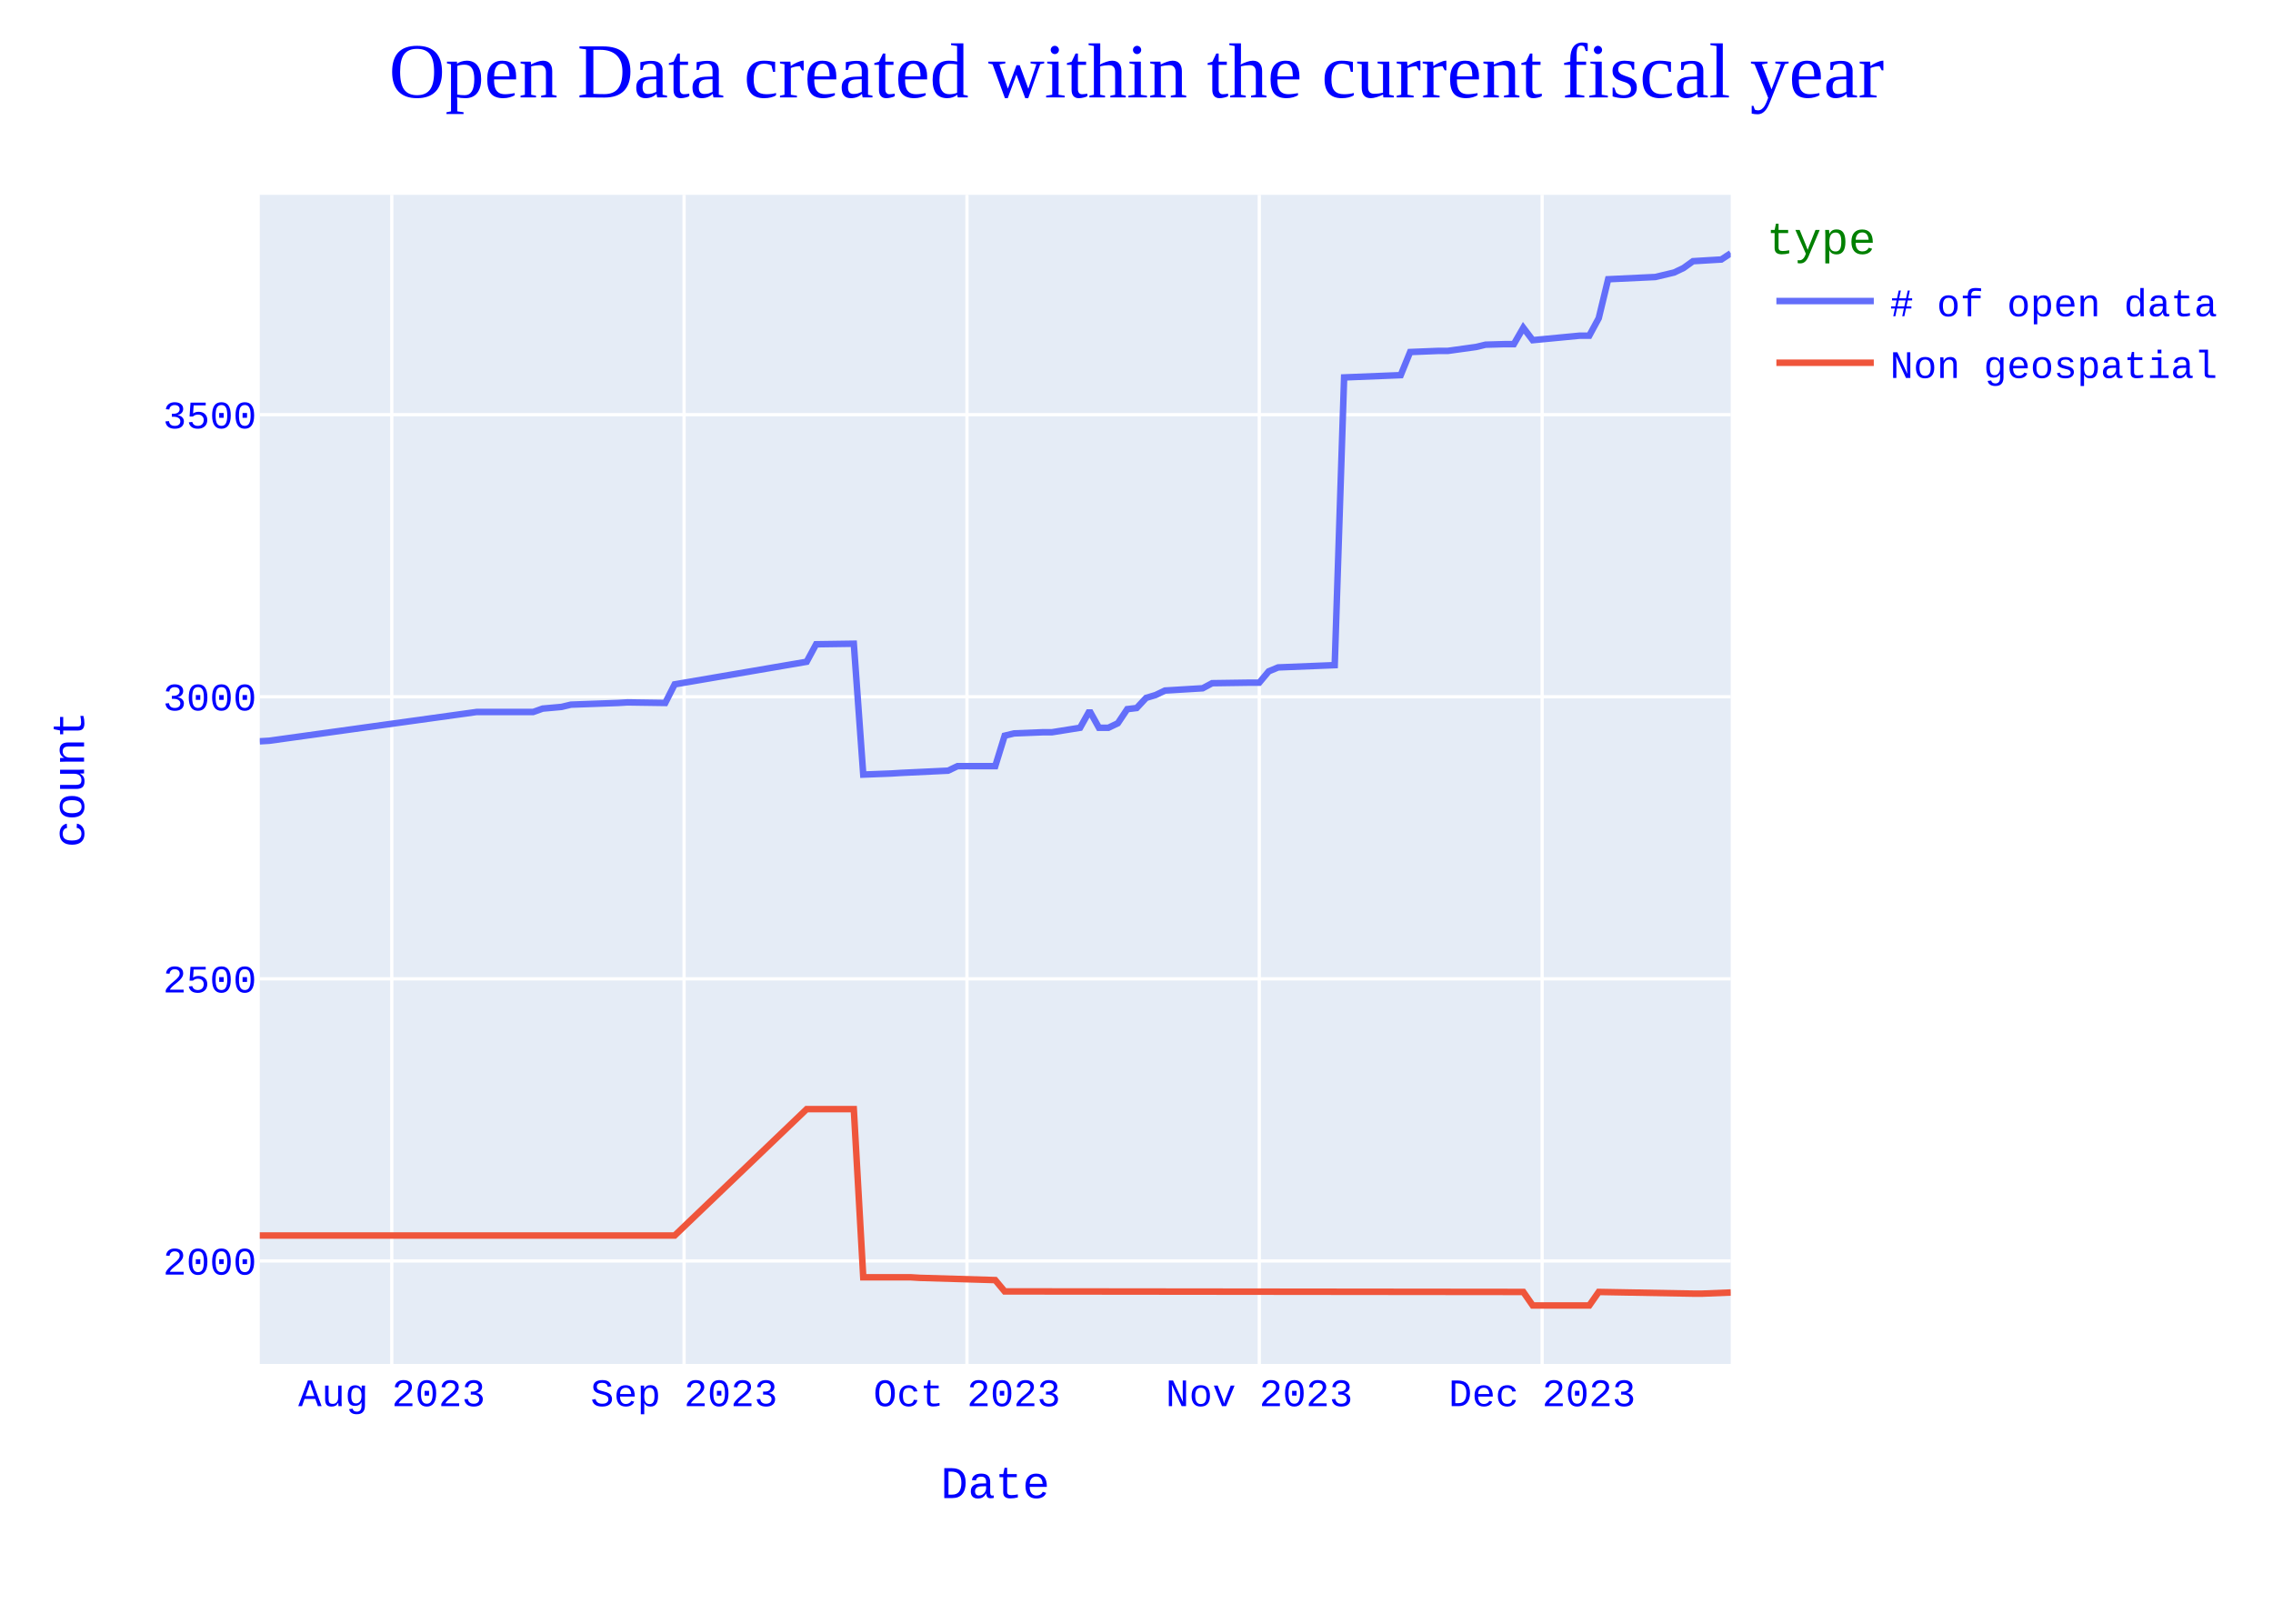
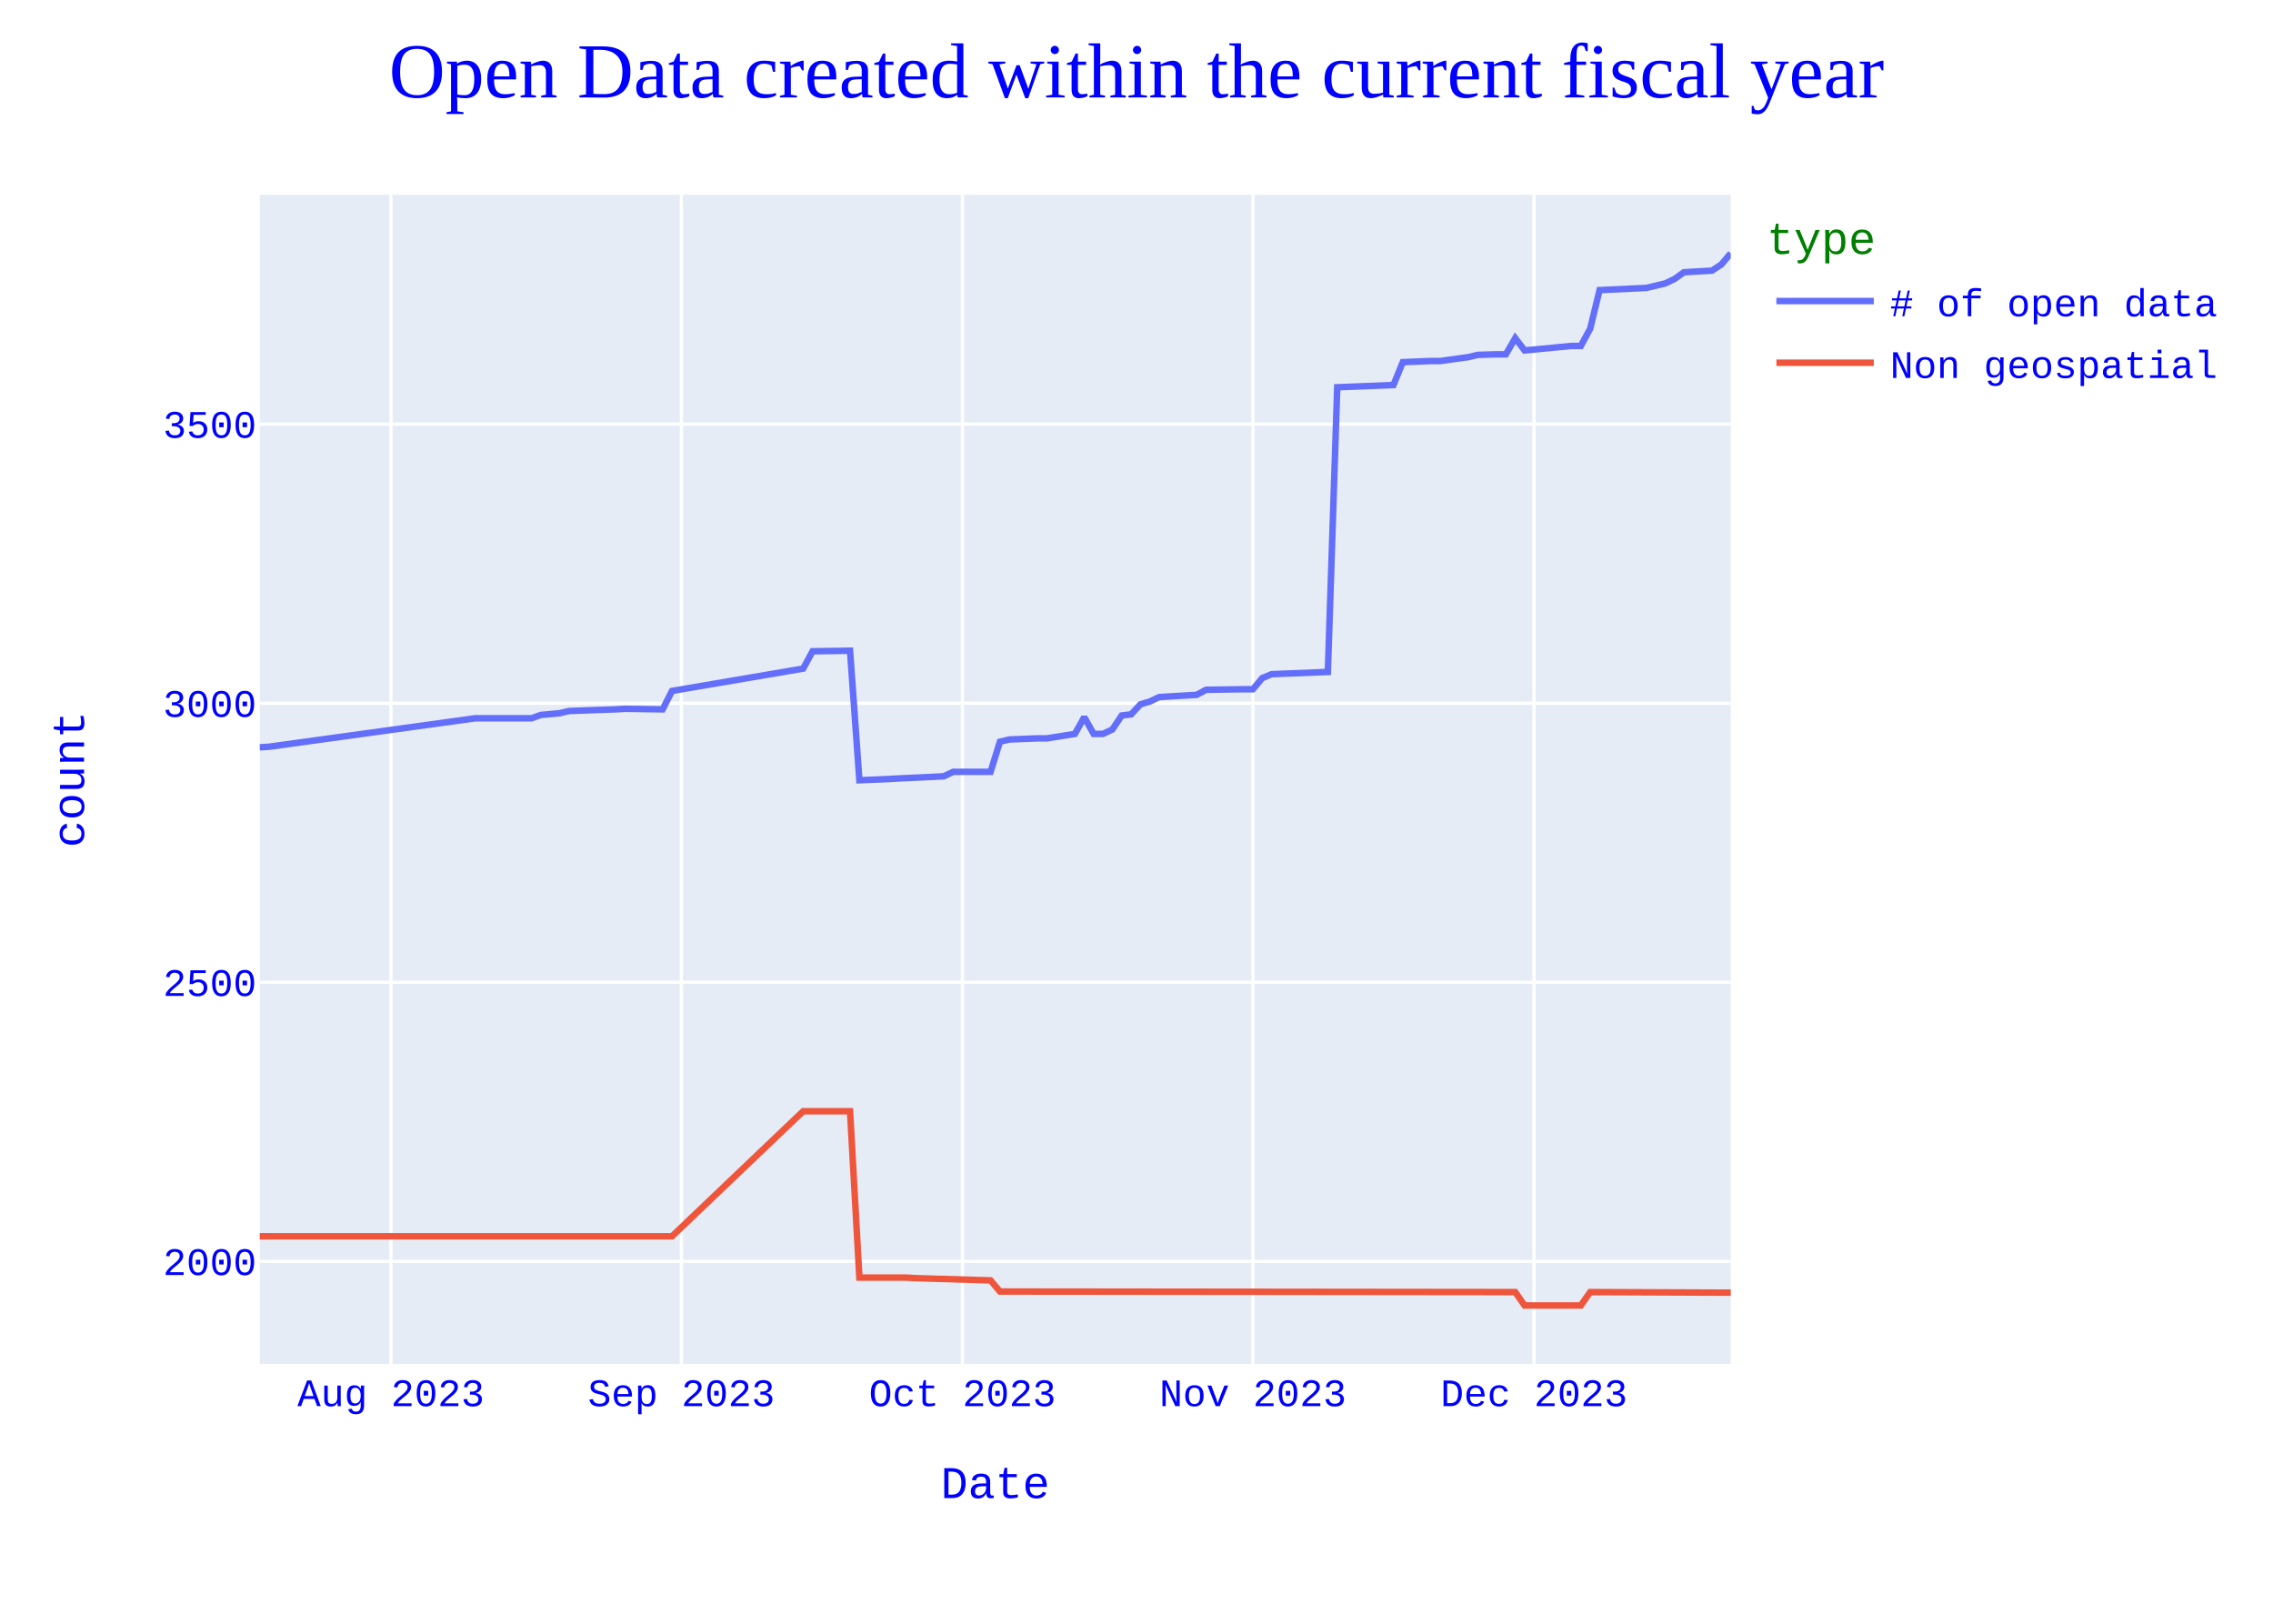
<svg xmlns="http://www.w3.org/2000/svg" class="main-svg" width="700" height="500" style="" viewBox="0 0 700 500">
  <rect x="0" y="0" width="700" height="500" style="fill: rgb(255, 255, 255); fill-opacity: 1;" />
-   <defs id="defs-24500e">
+   <defs id="defs-a3fccc">
    <g class="clips">
-       <clipPath id="clip24500exyplot" class="plotclip">
+       <clipPath id="clipa3fcccxyplot" class="plotclip">
        <rect width="453" height="360" />
      </clipPath>
-       <clipPath class="axesclip" id="clip24500ex">
+       <clipPath class="axesclip" id="clipa3fcccx">
        <rect x="80" y="0" width="453" height="500" />
      </clipPath>
-       <clipPath class="axesclip" id="clip24500ey">
+       <clipPath class="axesclip" id="clipa3fcccy">
        <rect x="0" y="60" width="700" height="360" />
      </clipPath>
-       <clipPath class="axesclip" id="clip24500exy">
+       <clipPath class="axesclip" id="clipa3fcccxy">
        <rect x="80" y="60" width="453" height="360" />
      </clipPath>
    </g>
    <g class="gradients" />
    <g class="patterns" />
  </defs>
  <g class="bglayer">
    <rect class="bg" x="80" y="60" width="453" height="360" style="fill: rgb(229, 236, 246); fill-opacity: 1; stroke-width: 0;" />
  </g>
  <g class="layer-below">
    <g class="imagelayer" />
    <g class="shapelayer" />
  </g>
  <g class="cartesianlayer">
    <g class="subplot xy">
      <g class="layer-subplot">
        <g class="shapelayer" />
        <g class="imagelayer" />
      </g>
      <g class="minor-gridlayer">
        <g class="x" />
        <g class="y" />
      </g>
      <g class="gridlayer">
        <g class="x">
-           <path class="xgrid crisp" transform="translate(120.65,0)" d="M0,60v360" style="stroke: rgb(255, 255, 255); stroke-opacity: 1; stroke-width: 1px;" />
-           <path class="xgrid crisp" transform="translate(210.67,0)" d="M0,60v360" style="stroke: rgb(255, 255, 255); stroke-opacity: 1; stroke-width: 1px;" />
-           <path class="xgrid crisp" transform="translate(297.79,0)" d="M0,60v360" style="stroke: rgb(255, 255, 255); stroke-opacity: 1; stroke-width: 1px;" />
-           <path class="xgrid crisp" transform="translate(387.81,0)" d="M0,60v360" style="stroke: rgb(255, 255, 255); stroke-opacity: 1; stroke-width: 1px;" />
-           <path class="xgrid crisp" transform="translate(474.92,0)" d="M0,60v360" style="stroke: rgb(255, 255, 255); stroke-opacity: 1; stroke-width: 1px;" />
+           <path class="xgrid crisp" transform="translate(120.39,0)" d="M0,60v360" style="stroke: rgb(255, 255, 255); stroke-opacity: 1; stroke-width: 1px;" />
+           <path class="xgrid crisp" transform="translate(209.84,0)" d="M0,60v360" style="stroke: rgb(255, 255, 255); stroke-opacity: 1; stroke-width: 1px;" />
+           <path class="xgrid crisp" transform="translate(296.4,0)" d="M0,60v360" style="stroke: rgb(255, 255, 255); stroke-opacity: 1; stroke-width: 1px;" />
+           <path class="xgrid crisp" transform="translate(385.85,0)" d="M0,60v360" style="stroke: rgb(255, 255, 255); stroke-opacity: 1; stroke-width: 1px;" />
+           <path class="xgrid crisp" transform="translate(472.41,0)" d="M0,60v360" style="stroke: rgb(255, 255, 255); stroke-opacity: 1; stroke-width: 1px;" />
        </g>
        <g class="y">
-           <path class="ygrid crisp" transform="translate(0,388.28)" d="M80,0h453" style="stroke: rgb(255, 255, 255); stroke-opacity: 1; stroke-width: 1px;" />
-           <path class="ygrid crisp" transform="translate(0,301.41)" d="M80,0h453" style="stroke: rgb(255, 255, 255); stroke-opacity: 1; stroke-width: 1px;" />
-           <path class="ygrid crisp" transform="translate(0,214.55)" d="M80,0h453" style="stroke: rgb(255, 255, 255); stroke-opacity: 1; stroke-width: 1px;" />
-           <path class="ygrid crisp" transform="translate(0,127.69)" d="M80,0h453" style="stroke: rgb(255, 255, 255); stroke-opacity: 1; stroke-width: 1px;" />
+           <path class="ygrid crisp" transform="translate(0,388.42)" d="M80,0h453" style="stroke: rgb(255, 255, 255); stroke-opacity: 1; stroke-width: 1px;" />
+           <path class="ygrid crisp" transform="translate(0,302.48)" d="M80,0h453" style="stroke: rgb(255, 255, 255); stroke-opacity: 1; stroke-width: 1px;" />
+           <path class="ygrid crisp" transform="translate(0,216.54)" d="M80,0h453" style="stroke: rgb(255, 255, 255); stroke-opacity: 1; stroke-width: 1px;" />
+           <path class="ygrid crisp" transform="translate(0,130.6)" d="M80,0h453" style="stroke: rgb(255, 255, 255); stroke-opacity: 1; stroke-width: 1px;" />
        </g>
      </g>
      <g class="zerolinelayer" />
      <path class="xlines-below" />
      <path class="ylines-below" />
      <g class="overlines-below" />
      <g class="xaxislayer-below" />
      <g class="yaxislayer-below" />
      <g class="overaxes-below" />
-       <g class="plot" transform="translate(80,60)" clip-path="url(#clip24500exyplot)">
+       <g class="plot" transform="translate(80,60)" clip-path="url(#clipa3fcccxyplot)">
        <g class="scatterlayer mlayer">
-           <g class="trace scatter trace5e05b1" style="stroke-miterlimit: 2; opacity: 1;">
+           <g class="trace scatter trace1e28ee" style="stroke-miterlimit: 2; opacity: 1;">
            <g class="fills" />
            <g class="errorbars" />
            <g class="lines">
-               <path class="js-line" d="M453,18L450.1,19.91L447.19,20.08L441.38,20.43L438.48,22.52L435.58,23.91L429.77,25.3L415.25,25.99L412.35,37.98L409.44,43.36L406.54,43.36L392.02,44.75L389.12,40.93L386.21,45.97L383.31,45.97L377.5,46.14L374.6,46.84L365.88,48.05L362.98,48.05L354.27,48.4L351.37,55.52L333.94,56.22L331.04,144.82L313.62,145.52L310.71,146.73L307.81,150.21L304.9,150.21L293.29,150.38L290.38,151.94L278.77,152.64L275.87,154.03L272.96,154.9L270.06,158.02L267.15,158.37L264.25,162.71L261.35,164.1L258.44,164.1L255.54,158.89L252.63,164.1L243.92,165.49L241.02,165.49L232.31,165.84L229.4,166.54L226.5,175.92L223.6,175.92L214.88,175.92L211.98,177.31L197.46,178L194.56,178.18L185.85,178.52L182.94,138.22L171.33,138.39L168.42,143.78L127.77,150.73L124.87,156.46L113.25,156.29L110.35,156.46L95.83,156.98L92.92,157.68L87.12,158.2L84.21,159.24L66.79,159.24L2.9,168.1L0,168.27" style="vector-effect: none; fill: none; stroke: rgb(99, 110, 250); stroke-opacity: 1; stroke-width: 2px; opacity: 1;" />
+               <path class="js-line" d="M453,18L450.11,21.44L447.23,23.33L438.57,23.84L435.69,25.91L432.8,27.28L427.03,28.66L412.61,29.34L409.72,41.2L406.83,46.53L403.95,46.53L389.52,47.91L386.64,44.13L383.75,49.11L380.87,49.11L375.1,49.28L372.21,49.97L363.55,51.17L360.67,51.17L352.01,51.52L349.13,58.56L331.82,59.25L328.93,146.91L311.62,147.6L308.73,148.8L305.85,152.24L302.96,152.24L291.42,152.41L288.54,153.96L276.99,154.65L274.11,156.02L271.22,156.88L268.34,159.98L265.45,160.32L262.57,164.62L259.68,165.99L256.8,165.99L253.91,160.84L251.03,165.99L242.37,167.37L239.48,167.37L230.83,167.71L227.94,168.4L225.06,177.68L222.17,177.68L213.52,177.68L210.63,179.05L196.2,179.74L193.32,179.91L184.66,180.26L181.78,140.38L170.24,140.55L167.35,145.88L126.96,152.76L124.07,158.43L112.53,158.26L109.64,158.43L95.22,158.94L92.33,159.63L86.56,160.15L83.68,161.18L66.36,161.18L2.89,169.94L0,170.12" style="vector-effect: none; fill: none; stroke: rgb(99, 110, 250); stroke-opacity: 1; stroke-width: 2px; opacity: 1;" />
            </g>
            <g class="points" />
            <g class="text" />
          </g>
-           <g class="trace scatter trace6612c9" style="stroke-miterlimit: 2; opacity: 1;">
+           <g class="trace scatter trace66314f" style="stroke-miterlimit: 2; opacity: 1;">
            <g class="fills" />
            <g class="errorbars" />
            <g class="lines">
-               <path class="js-line" d="M453,338L444.29,338.35L441.38,338.35L412.35,337.83L409.44,342L392.02,342L389.12,337.83L229.4,337.66L226.5,334.18L203.27,333.49L200.37,333.31L185.85,333.31L182.94,281.54L168.42,281.54L127.77,320.46L0,320.46" style="vector-effect: none; fill: none; stroke: rgb(239, 85, 59); stroke-opacity: 1; stroke-width: 2px; opacity: 1;" />
+               <path class="js-line" d="M453,338.05L409.72,337.87L406.83,342L389.52,342L386.64,337.87L227.94,337.7L225.06,334.27L201.97,333.58L199.09,333.41L184.66,333.41L181.78,282.18L167.35,282.18L126.96,320.69L0,320.69" style="vector-effect: none; fill: none; stroke: rgb(239, 85, 59); stroke-opacity: 1; stroke-width: 2px; opacity: 1;" />
            </g>
            <g class="points" />
            <g class="text" />
          </g>
        </g>
      </g>
      <g class="overplot" />
      <path class="xlines-above crisp" d="M0,0" style="fill: none;" />
      <path class="ylines-above crisp" d="M0,0" style="fill: none;" />
      <g class="overlines-above" />
      <g class="xaxislayer-above">
        <g class="xtick">
-           <text text-anchor="middle" x="0" y="433" transform="translate(120.65,0)" style="font-family: 'Courier New'; font-size: 12px; fill: rgb(0, 0, 255); fill-opacity: 1; white-space: pre; opacity: 1;">Aug 2023</text>
+           <text text-anchor="middle" x="0" y="433" transform="translate(120.39,0)" style="font-family: 'Courier New'; font-size: 12px; fill: rgb(0, 0, 255); fill-opacity: 1; white-space: pre; opacity: 1;">Aug 2023</text>
        </g>
        <g class="xtick">
-           <text text-anchor="middle" x="0" y="433" style="font-family: 'Courier New'; font-size: 12px; fill: rgb(0, 0, 255); fill-opacity: 1; white-space: pre; opacity: 1;" transform="translate(210.67,0)">Sep 2023</text>
+           <text text-anchor="middle" x="0" y="433" style="font-family: 'Courier New'; font-size: 12px; fill: rgb(0, 0, 255); fill-opacity: 1; white-space: pre; opacity: 1;" transform="translate(209.84,0)">Sep 2023</text>
        </g>
        <g class="xtick">
-           <text text-anchor="middle" x="0" y="433" style="font-family: 'Courier New'; font-size: 12px; fill: rgb(0, 0, 255); fill-opacity: 1; white-space: pre; opacity: 1;" transform="translate(297.79,0)">Oct 2023</text>
+           <text text-anchor="middle" x="0" y="433" style="font-family: 'Courier New'; font-size: 12px; fill: rgb(0, 0, 255); fill-opacity: 1; white-space: pre; opacity: 1;" transform="translate(296.4,0)">Oct 2023</text>
        </g>
        <g class="xtick">
-           <text text-anchor="middle" x="0" y="433" style="font-family: 'Courier New'; font-size: 12px; fill: rgb(0, 0, 255); fill-opacity: 1; white-space: pre; opacity: 1;" transform="translate(387.81,0)">Nov 2023</text>
+           <text text-anchor="middle" x="0" y="433" style="font-family: 'Courier New'; font-size: 12px; fill: rgb(0, 0, 255); fill-opacity: 1; white-space: pre; opacity: 1;" transform="translate(385.85,0)">Nov 2023</text>
        </g>
        <g class="xtick">
-           <text text-anchor="middle" x="0" y="433" style="font-family: 'Courier New'; font-size: 12px; fill: rgb(0, 0, 255); fill-opacity: 1; white-space: pre; opacity: 1;" transform="translate(474.92,0)">Dec 2023</text>
+           <text text-anchor="middle" x="0" y="433" style="font-family: 'Courier New'; font-size: 12px; fill: rgb(0, 0, 255); fill-opacity: 1; white-space: pre; opacity: 1;" transform="translate(472.41,0)">Dec 2023</text>
        </g>
      </g>
      <g class="yaxislayer-above">
        <g class="ytick">
-           <text text-anchor="end" x="79" y="4.2" transform="translate(0,388.28)" style="font-family: 'Courier New'; font-size: 12px; fill: rgb(0, 0, 255); fill-opacity: 1; white-space: pre; opacity: 1;">2000</text>
+           <text text-anchor="end" x="79" y="4.2" transform="translate(0,388.42)" style="font-family: 'Courier New'; font-size: 12px; fill: rgb(0, 0, 255); fill-opacity: 1; white-space: pre; opacity: 1;">2000</text>
        </g>
        <g class="ytick">
-           <text text-anchor="end" x="79" y="4.2" style="font-family: 'Courier New'; font-size: 12px; fill: rgb(0, 0, 255); fill-opacity: 1; white-space: pre; opacity: 1;" transform="translate(0,301.41)">2500</text>
+           <text text-anchor="end" x="79" y="4.2" style="font-family: 'Courier New'; font-size: 12px; fill: rgb(0, 0, 255); fill-opacity: 1; white-space: pre; opacity: 1;" transform="translate(0,302.48)">2500</text>
        </g>
        <g class="ytick">
-           <text text-anchor="end" x="79" y="4.2" style="font-family: 'Courier New'; font-size: 12px; fill: rgb(0, 0, 255); fill-opacity: 1; white-space: pre; opacity: 1;" transform="translate(0,214.55)">3000</text>
+           <text text-anchor="end" x="79" y="4.2" style="font-family: 'Courier New'; font-size: 12px; fill: rgb(0, 0, 255); fill-opacity: 1; white-space: pre; opacity: 1;" transform="translate(0,216.54)">3000</text>
        </g>
        <g class="ytick">
-           <text text-anchor="end" x="79" y="4.2" style="font-family: 'Courier New'; font-size: 12px; fill: rgb(0, 0, 255); fill-opacity: 1; white-space: pre; opacity: 1;" transform="translate(0,127.69)">3500</text>
+           <text text-anchor="end" x="79" y="4.2" style="font-family: 'Courier New'; font-size: 12px; fill: rgb(0, 0, 255); fill-opacity: 1; white-space: pre; opacity: 1;" transform="translate(0,130.6)">3500</text>
        </g>
      </g>
      <g class="overaxes-above" />
    </g>
  </g>
  <g class="polarlayer" />
  <g class="smithlayer" />
  <g class="ternarylayer" />
  <g class="geolayer" />
  <g class="funnelarealayer" />
  <g class="pielayer" />
  <g class="iciclelayer" />
  <g class="treemaplayer" />
  <g class="sunburstlayer" />
  <g class="glimages" />
-   <defs id="topdefs-24500e">
+   <defs id="topdefs-a3fccc">
    <g class="clips" />
-     <clipPath id="legend24500e">
+     <clipPath id="legenda3fccc">
      <rect width="146" height="67" x="0" y="0" />
    </clipPath>
  </defs>
  <g class="layer-above">
    <g class="imagelayer" />
    <g class="shapelayer" />
  </g>
  <g class="infolayer">
    <g class="legend" pointer-events="all" transform="translate(542.06,60)">
      <rect class="bg" shape-rendering="crispEdges" style="stroke: rgb(68, 68, 68); stroke-opacity: 1; fill: rgb(255, 255, 255); fill-opacity: 1; stroke-width: 0px;" width="146" height="67" x="0" y="0" />
-       <g class="scrollbox" transform="" clip-path="url(#legend24500e)">
+       <g class="scrollbox" transform="" clip-path="url(#legenda3fccc)">
        <text class="legendtitletext" text-anchor="start" x="2" y="18.2" style="font-family: 'Courier New'; font-size: 14px; fill: rgb(0, 128, 0); fill-opacity: 1; white-space: pre;">type</text>
        <g class="groups" transform="">
          <g class="traces" transform="translate(0,32.7)" style="opacity: 1;">
            <text class="legendtext" text-anchor="start" x="40" y="4.68" style="font-family: 'Courier New'; font-size: 12px; fill: rgb(0, 0, 255); fill-opacity: 1; white-space: pre;"># of open data</text>
            <g class="layers" style="opacity: 1;">
              <g class="legendfill" />
              <g class="legendlines">
                <path class="js-line" d="M5,0h30" style="fill: none; stroke: rgb(99, 110, 250); stroke-opacity: 1; stroke-width: 2px;" />
              </g>
              <g class="legendsymbols">
                <g class="legendpoints" />
              </g>
            </g>
            <rect class="legendtoggle" x="0" y="-9.5" width="140.828" height="19" style="fill: rgb(0, 0, 0); fill-opacity: 0;" />
          </g>
        </g>
        <g class="groups" transform="">
          <g class="traces" transform="translate(0,51.7)" style="opacity: 1;">
            <text class="legendtext" text-anchor="start" x="40" y="4.68" style="font-family: 'Courier New'; font-size: 12px; fill: rgb(0, 0, 255); fill-opacity: 1; white-space: pre;">Non geospatial</text>
            <g class="layers" style="opacity: 1;">
              <g class="legendfill" />
              <g class="legendlines">
                <path class="js-line" d="M5,0h30" style="fill: none; stroke: rgb(239, 85, 59); stroke-opacity: 1; stroke-width: 2px;" />
              </g>
              <g class="legendsymbols">
                <g class="legendpoints" />
              </g>
            </g>
            <rect class="legendtoggle" x="0" y="-9.5" width="140.828" height="19" style="fill: rgb(0, 0, 0); fill-opacity: 0;" />
          </g>
        </g>
      </g>
      <rect class="scrollbar" rx="20" ry="3" width="0" height="0" style="fill: rgb(128, 139, 164); fill-opacity: 1;" x="0" y="0" />
    </g>
    <g class="g-gtitle">
      <text class="gtitle" x="350" y="30" text-anchor="middle" dy="0em" style="font-family: 'Times New Roman'; font-size: 24px; fill: rgb(0, 0, 255); opacity: 1; font-weight: normal; white-space: pre;">Open Data created within the current fiscal year</text>
    </g>
    <g class="g-xtitle">
      <text class="xtitle" x="306.5" y="461.3" text-anchor="middle" style="font-family: 'Courier New'; font-size: 14px; fill: rgb(0, 0, 255); opacity: 1; font-weight: normal; white-space: pre;">Date</text>
    </g>
    <g class="g-ytitle">
      <text class="ytitle" transform="rotate(-90,25.8875,240)" x="25.888" y="240" text-anchor="middle" style="font-family: 'Courier New'; font-size: 14px; fill: rgb(0, 0, 255); opacity: 1; font-weight: normal; white-space: pre;">count</text>
    </g>
  </g>
</svg>
